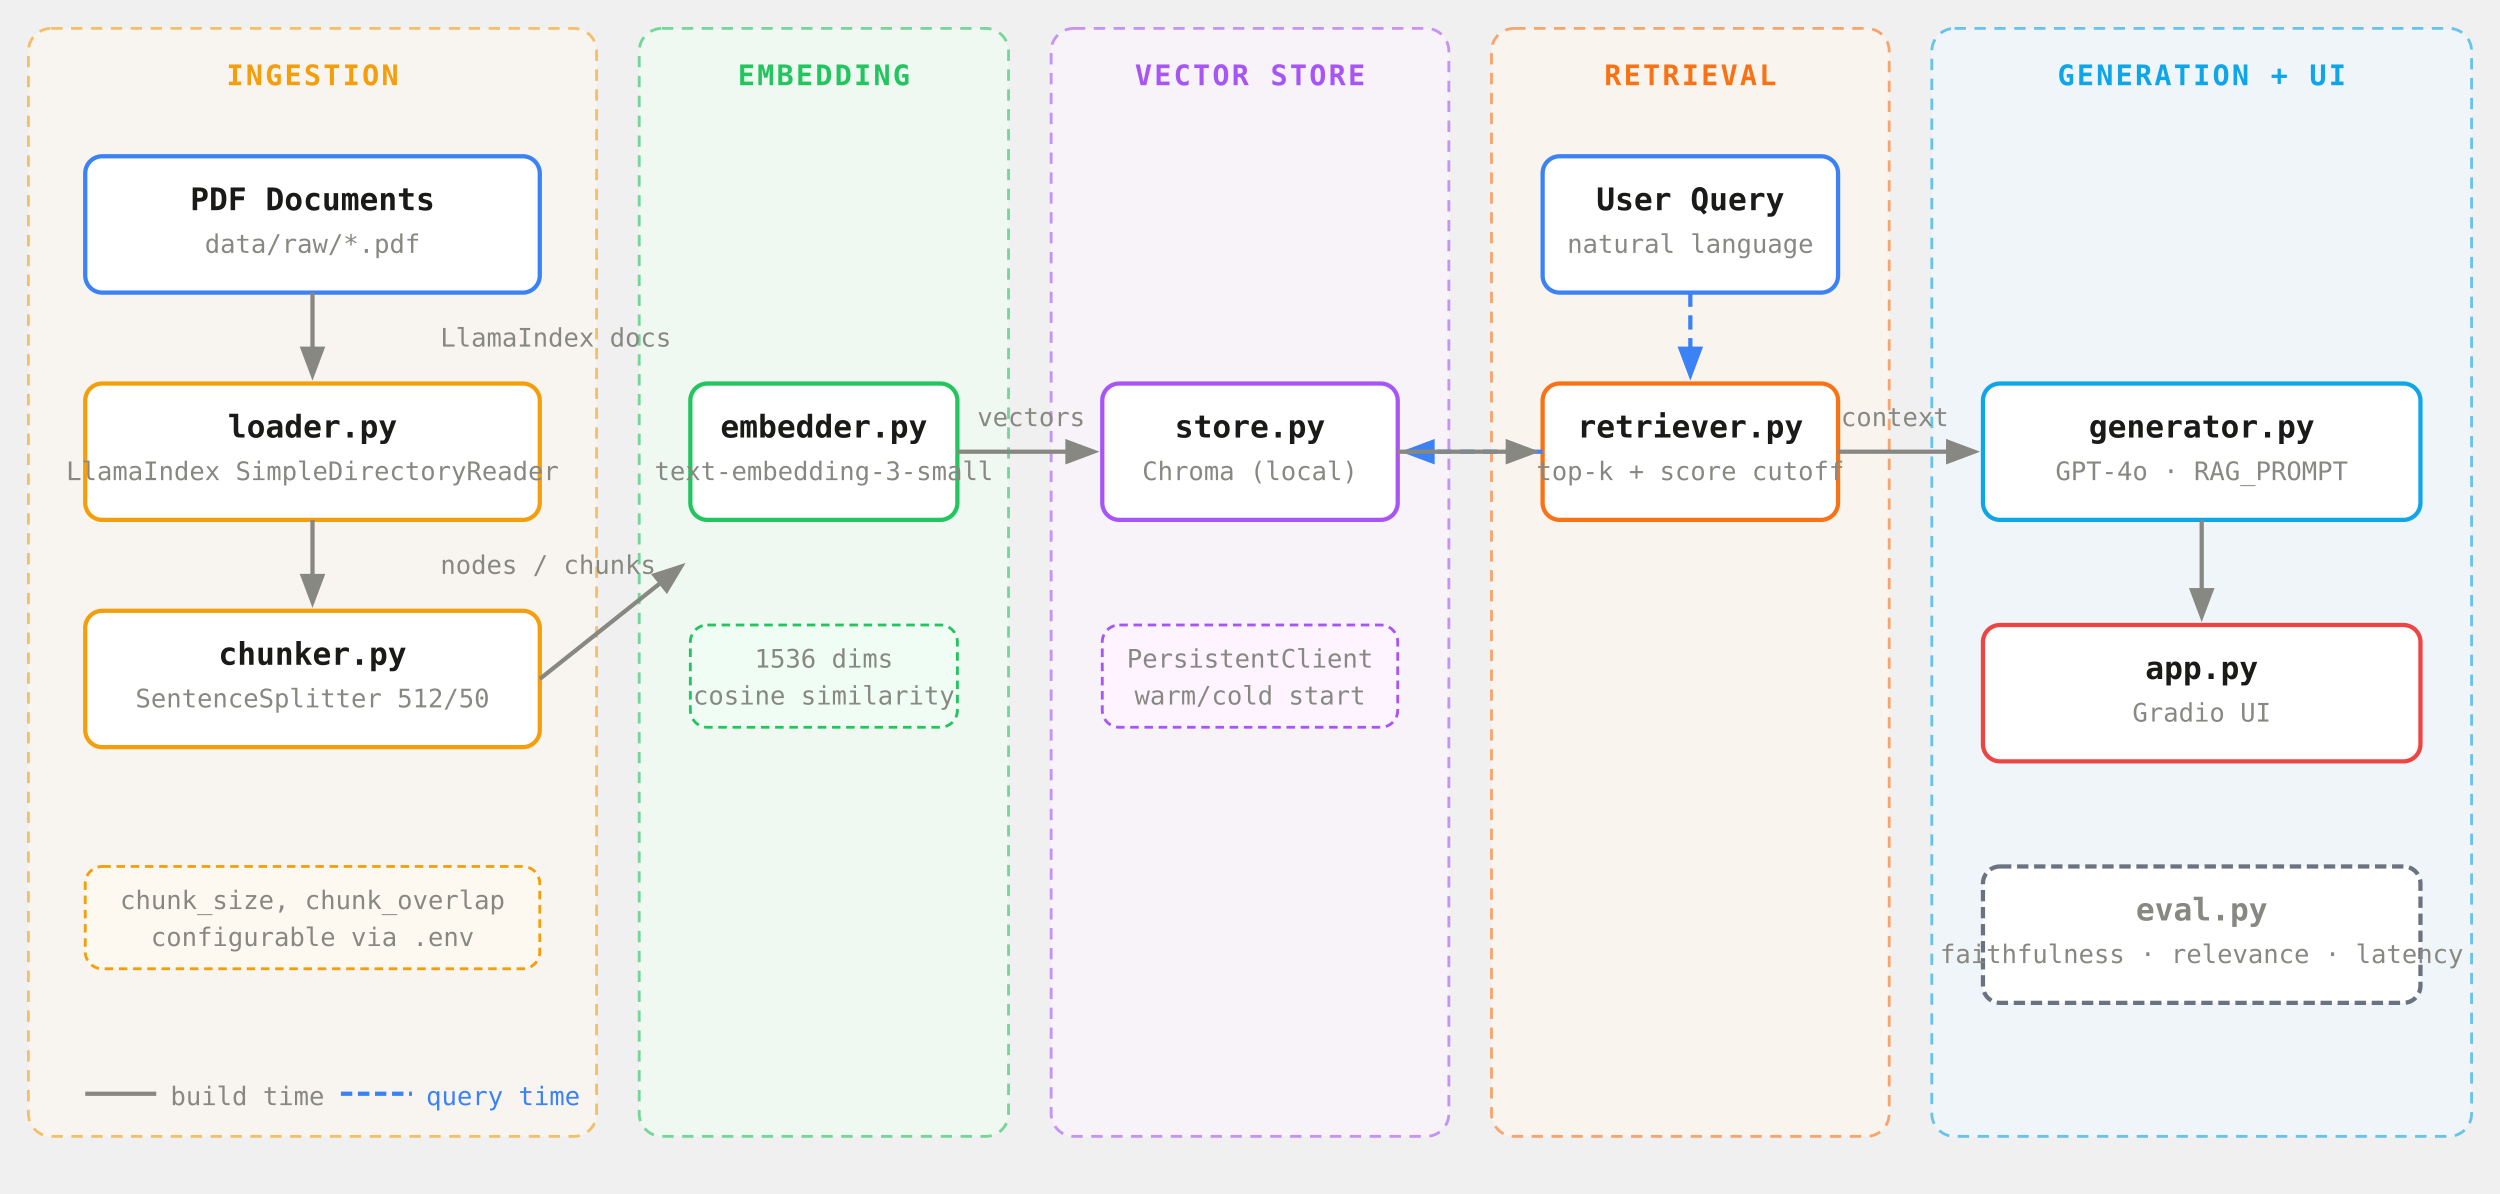
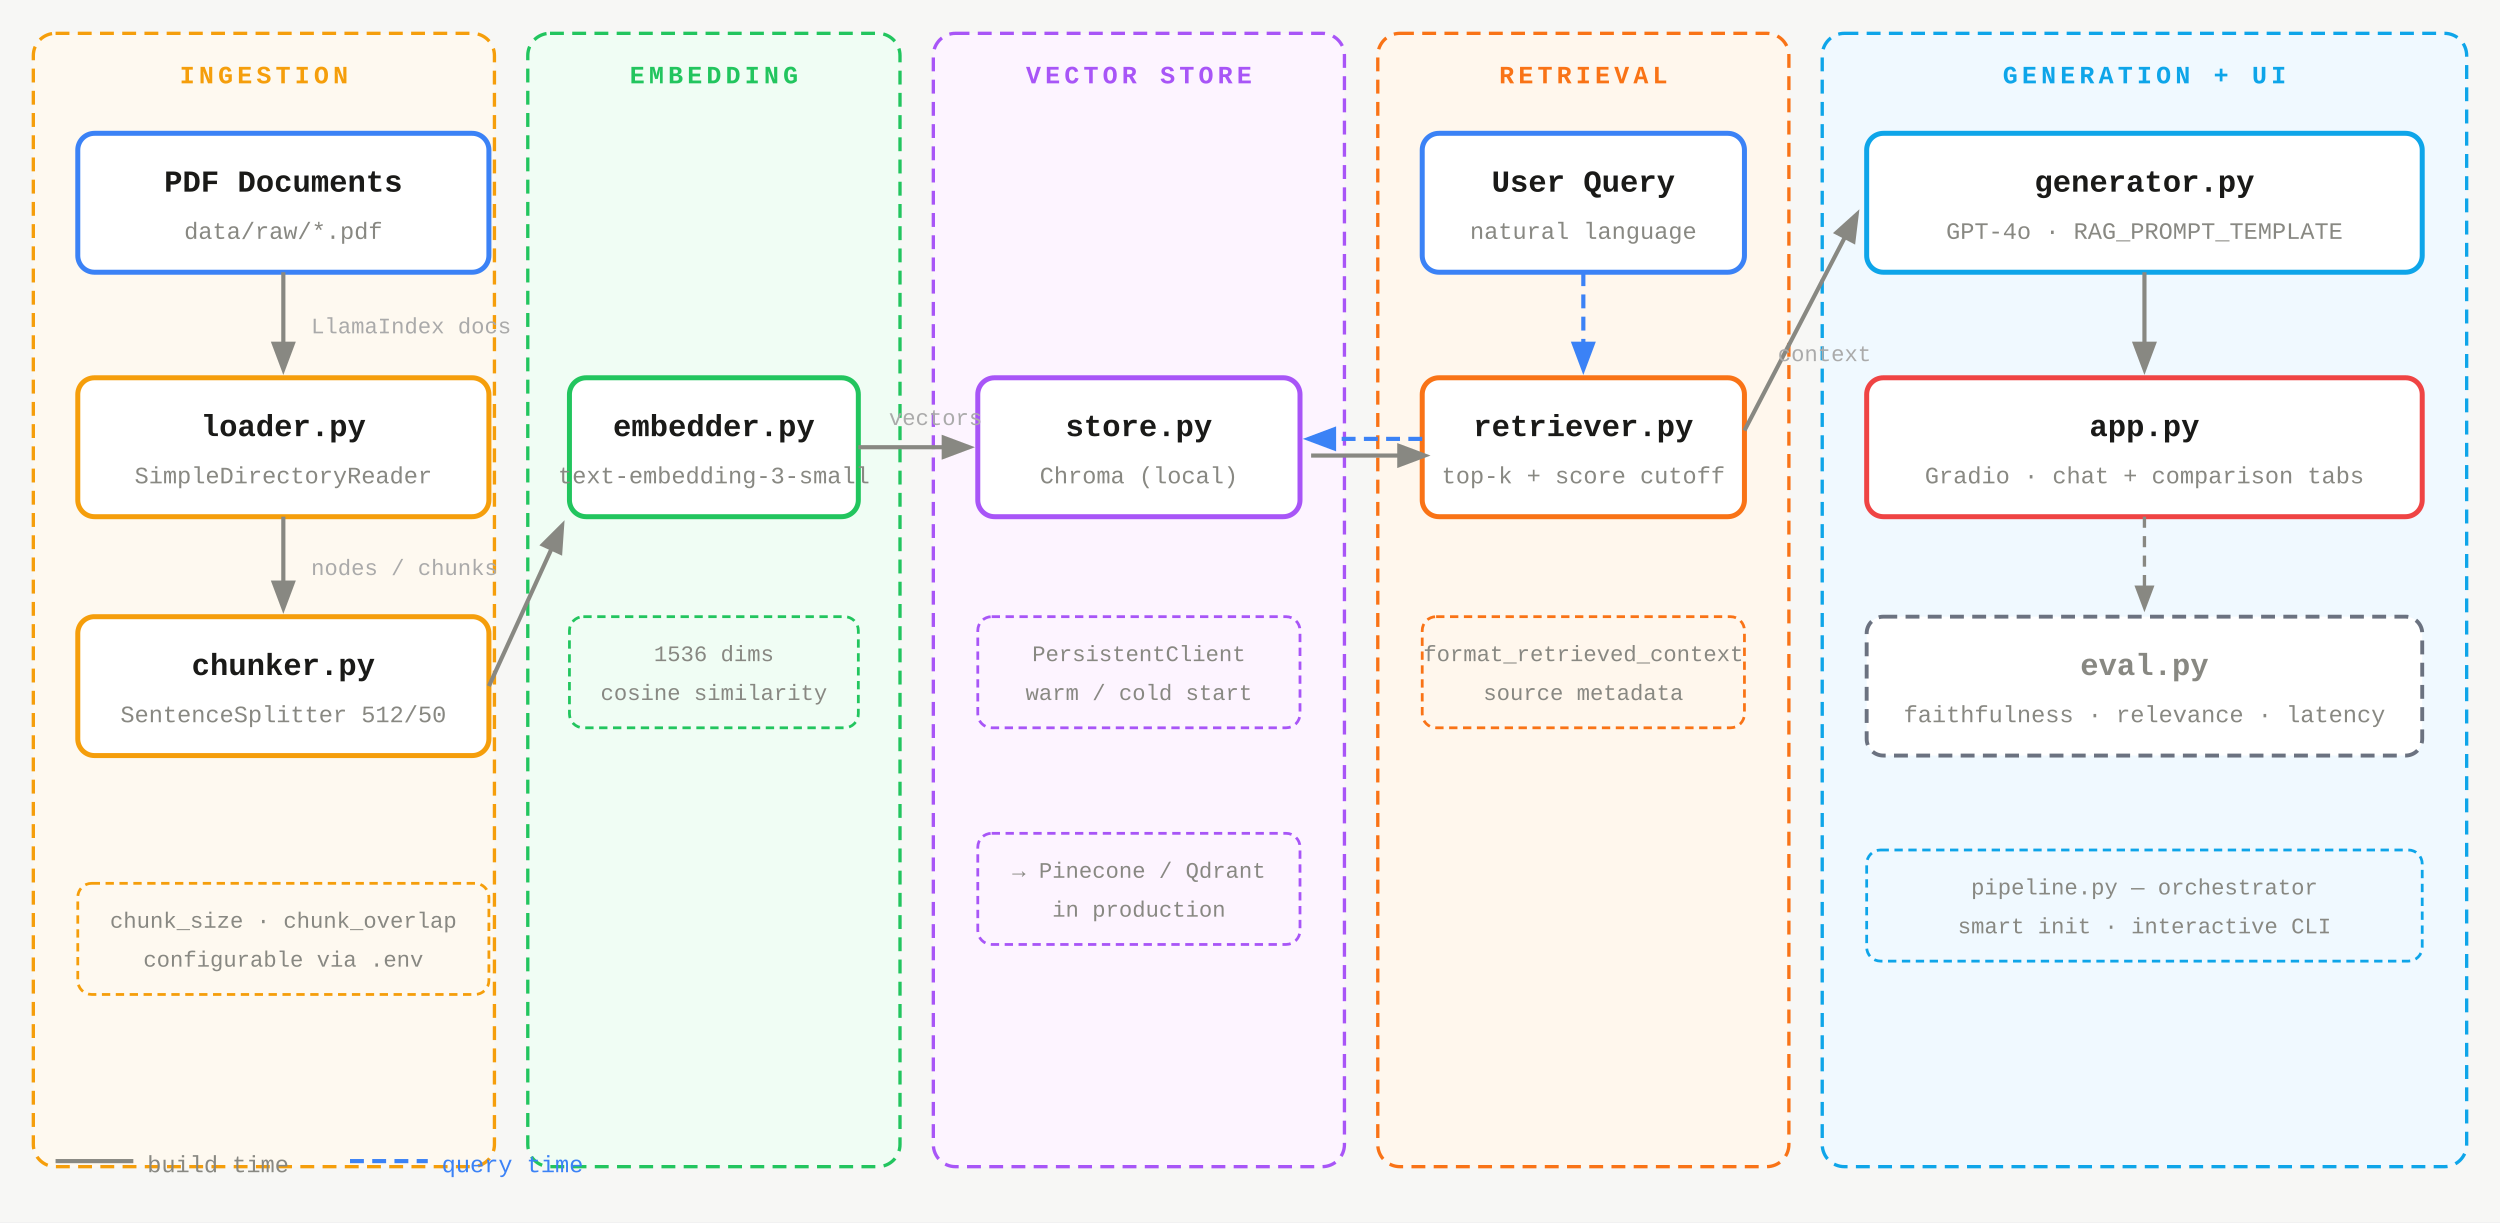
- <svg xmlns="http://www.w3.org/2000/svg" viewBox="0 0 880 420" width="880" height="420" font-family="JetBrains Mono, monospace">
+ <svg xmlns="http://www.w3.org/2000/svg" viewBox="0 0 900 440" width="900" height="440">
  <defs>
-     <marker id="arrow1" markerWidth="8" markerHeight="8" refX="6" refY="3" orient="auto">
+     <marker id="arr" markerWidth="8" markerHeight="8" refX="6" refY="3" orient="auto">
      <path d="M0,0 L0,6 L8,3 z" fill="#888882" />
    </marker>
-     <marker id="arrow-blue" markerWidth="8" markerHeight="8" refX="6" refY="3" orient="auto">
+     <marker id="arr-blue" markerWidth="8" markerHeight="8" refX="6" refY="3" orient="auto">
      <path d="M0,0 L0,6 L8,3 z" fill="#3b82f6" />
    </marker>
  </defs>
-   <rect x="10" y="10" width="200" height="390" rx="8" fill="#fef9f0" stroke="#f59e0b" stroke-width="1" stroke-dasharray="4,3" opacity="0.6" />
-   <text x="110" y="30" text-anchor="middle" font-size="10" fill="#f59e0b" letter-spacing="0.08em" font-weight="600">INGESTION</text>
-   <rect x="225" y="10" width="130" height="390" rx="8" fill="#f0fdf4" stroke="#22c55e" stroke-width="1" stroke-dasharray="4,3" opacity="0.6" />
-   <text x="290" y="30" text-anchor="middle" font-size="10" fill="#22c55e" letter-spacing="0.08em" font-weight="600">EMBEDDING</text>
-   <rect x="370" y="10" width="140" height="390" rx="8" fill="#fdf4ff" stroke="#a855f7" stroke-width="1" stroke-dasharray="4,3" opacity="0.6" />
-   <text x="440" y="30" text-anchor="middle" font-size="10" fill="#a855f7" letter-spacing="0.08em" font-weight="600">VECTOR STORE</text>
-   <rect x="525" y="10" width="140" height="390" rx="8" fill="#fff7ed" stroke="#f97316" stroke-width="1" stroke-dasharray="4,3" opacity="0.6" />
-   <text x="595" y="30" text-anchor="middle" font-size="10" fill="#f97316" letter-spacing="0.08em" font-weight="600">RETRIEVAL</text>
-   <rect x="680" y="10" width="190" height="390" rx="8" fill="#f0f9ff" stroke="#0ea5e9" stroke-width="1" stroke-dasharray="4,3" opacity="0.6" />
-   <text x="775" y="30" text-anchor="middle" font-size="10" fill="#0ea5e9" letter-spacing="0.08em" font-weight="600">GENERATION + UI</text>
-   <rect x="30" y="55" width="160" height="48" rx="6" fill="white" stroke="#3b82f6" stroke-width="1.5" />
-   <text x="110" y="74" text-anchor="middle" font-size="11" fill="#1a1a18" font-weight="600">PDF Documents</text>
-   <text x="110" y="89" text-anchor="middle" font-size="9" fill="#888882">data/raw/*.pdf</text>
-   <rect x="30" y="135" width="160" height="48" rx="6" fill="white" stroke="#f59e0b" stroke-width="1.5" />
-   <text x="110" y="154" text-anchor="middle" font-size="11" fill="#1a1a18" font-weight="600">loader.py</text>
-   <text x="110" y="169" text-anchor="middle" font-size="9" fill="#888882">LlamaIndex SimpleDirectoryReader</text>
-   <rect x="30" y="215" width="160" height="48" rx="6" fill="white" stroke="#f59e0b" stroke-width="1.5" />
-   <text x="110" y="234" text-anchor="middle" font-size="11" fill="#1a1a18" font-weight="600">chunker.py</text>
-   <text x="110" y="249" text-anchor="middle" font-size="9" fill="#888882">SentenceSplitter 512/50</text>
-   <rect x="30" y="305" width="160" height="36" rx="6" fill="#fef9f0" stroke="#f59e0b" stroke-width="1" stroke-dasharray="3,2" />
-   <text x="110" y="320" text-anchor="middle" font-size="9" fill="#888882">chunk_size, chunk_overlap</text>
-   <text x="110" y="333" text-anchor="middle" font-size="9" fill="#888882">configurable via .env</text>
-   <rect x="243" y="135" width="94" height="48" rx="6" fill="white" stroke="#22c55e" stroke-width="1.5" />
-   <text x="290" y="154" text-anchor="middle" font-size="11" fill="#1a1a18" font-weight="600">embedder.py</text>
-   <text x="290" y="169" text-anchor="middle" font-size="9" fill="#888882">text-embedding-3-small</text>
-   <rect x="243" y="220" width="94" height="36" rx="6" fill="#f0fdf4" stroke="#22c55e" stroke-width="1" stroke-dasharray="3,2" />
-   <text x="290" y="235" text-anchor="middle" font-size="9" fill="#888882">1536 dims</text>
-   <text x="290" y="248" text-anchor="middle" font-size="9" fill="#888882">cosine similarity</text>
-   <rect x="388" y="135" width="104" height="48" rx="6" fill="white" stroke="#a855f7" stroke-width="1.5" />
-   <text x="440" y="154" text-anchor="middle" font-size="11" fill="#1a1a18" font-weight="600">store.py</text>
-   <text x="440" y="169" text-anchor="middle" font-size="9" fill="#888882">Chroma (local)</text>
-   <rect x="388" y="220" width="104" height="36" rx="6" fill="#fdf4ff" stroke="#a855f7" stroke-width="1" stroke-dasharray="3,2" />
-   <text x="440" y="235" text-anchor="middle" font-size="9" fill="#888882">PersistentClient</text>
-   <text x="440" y="248" text-anchor="middle" font-size="9" fill="#888882">warm/cold start</text>
-   <rect x="543" y="135" width="104" height="48" rx="6" fill="white" stroke="#f97316" stroke-width="1.5" />
-   <text x="595" y="154" text-anchor="middle" font-size="11" fill="#1a1a18" font-weight="600">retriever.py</text>
-   <text x="595" y="169" text-anchor="middle" font-size="9" fill="#888882">top-k + score cutoff</text>
-   <rect x="543" y="55" width="104" height="48" rx="6" fill="white" stroke="#3b82f6" stroke-width="1.5" />
-   <text x="595" y="74" text-anchor="middle" font-size="11" fill="#1a1a18" font-weight="600">User Query</text>
-   <text x="595" y="89" text-anchor="middle" font-size="9" fill="#888882">natural language</text>
-   <rect x="698" y="135" width="154" height="48" rx="6" fill="white" stroke="#0ea5e9" stroke-width="1.5" />
-   <text x="775" y="154" text-anchor="middle" font-size="11" fill="#1a1a18" font-weight="600">generator.py</text>
-   <text x="775" y="169" text-anchor="middle" font-size="9" fill="#888882">GPT-4o · RAG_PROMPT</text>
-   <rect x="698" y="220" width="154" height="48" rx="6" fill="white" stroke="#ef4444" stroke-width="1.5" />
-   <text x="775" y="239" text-anchor="middle" font-size="11" fill="#1a1a18" font-weight="600">app.py</text>
-   <text x="775" y="254" text-anchor="middle" font-size="9" fill="#888882">Gradio UI</text>
-   <rect x="698" y="305" width="154" height="48" rx="6" fill="white" stroke="#6b7280" stroke-width="1.5" stroke-dasharray="4,2" />
-   <text x="775" y="324" text-anchor="middle" font-size="11" fill="#888882" font-weight="600">eval.py</text>
-   <text x="775" y="339" text-anchor="middle" font-size="9" fill="#888882">faithfulness · relevance · latency</text>
-   <line x1="110" y1="103" x2="110" y2="131" stroke="#888882" stroke-width="1.5" marker-end="url(#arrow1)" />
-   <line x1="110" y1="183" x2="110" y2="211" stroke="#888882" stroke-width="1.5" marker-end="url(#arrow1)" />
-   <line x1="190" y1="239" x2="239" y2="200" stroke="#888882" stroke-width="1.5" marker-end="url(#arrow1)" />
-   <line x1="337" y1="159" x2="384" y2="159" stroke="#888882" stroke-width="1.5" marker-end="url(#arrow1)" />
-   <line x1="595" y1="103" x2="595" y2="131" stroke="#3b82f6" stroke-width="1.5" marker-end="url(#arrow-blue)" stroke-dasharray="5,3" />
-   <path d="M 543 159 L 496 159" stroke="#3b82f6" stroke-width="1.5" marker-end="url(#arrow-blue)" stroke-dasharray="5,3" fill="none" />
-   <line x1="492" y1="159" x2="539" y2="159" stroke="#888882" stroke-width="1.5" marker-end="url(#arrow1)" />
-   <line x1="647" y1="159" x2="694" y2="159" stroke="#888882" stroke-width="1.5" marker-end="url(#arrow1)" />
-   <line x1="775" y1="183" x2="775" y2="216" stroke="#888882" stroke-width="1.5" marker-end="url(#arrow1)" />
-   <text x="155" y="122" font-size="9" fill="#888882">LlamaIndex docs</text>
-   <text x="155" y="202" font-size="9" fill="#888882">nodes / chunks</text>
-   <text x="344" y="150" font-size="9" fill="#888882">vectors</text>
-   <text x="648" y="150" font-size="9" fill="#888882">context</text>
-   <line x1="30" y1="385" x2="55" y2="385" stroke="#888882" stroke-width="1.5" />
-   <text x="60" y="389" font-size="9" fill="#888882">build time</text>
-   <line x1="120" y1="385" x2="145" y2="385" stroke="#3b82f6" stroke-width="1.5" stroke-dasharray="4,2" />
-   <text x="150" y="389" font-size="9" fill="#3b82f6">query time</text>
+   <rect width="900" height="440" fill="#f7f7f5" />
+   <rect x="12" y="12" width="166" height="408" rx="8" fill="#fef9f0" stroke="#f59e0b" stroke-width="1.2" stroke-dasharray="5,3" />
+   <rect x="190" y="12" width="134" height="408" rx="8" fill="#f0fdf4" stroke="#22c55e" stroke-width="1.2" stroke-dasharray="5,3" />
+   <rect x="336" y="12" width="148" height="408" rx="8" fill="#fdf4ff" stroke="#a855f7" stroke-width="1.2" stroke-dasharray="5,3" />
+   <rect x="496" y="12" width="148" height="408" rx="8" fill="#fff7ed" stroke="#f97316" stroke-width="1.2" stroke-dasharray="5,3" />
+   <rect x="656" y="12" width="232" height="408" rx="8" fill="#f0f9ff" stroke="#0ea5e9" stroke-width="1.2" stroke-dasharray="5,3" />
+   <text x="95" y="30" text-anchor="middle" font-family="'Courier New', monospace" font-size="9" font-weight="700" fill="#f59e0b" letter-spacing="1.5">INGESTION</text>
+   <text x="257" y="30" text-anchor="middle" font-family="'Courier New', monospace" font-size="9" font-weight="700" fill="#22c55e" letter-spacing="1.5">EMBEDDING</text>
+   <text x="410" y="30" text-anchor="middle" font-family="'Courier New', monospace" font-size="9" font-weight="700" fill="#a855f7" letter-spacing="1.5">VECTOR STORE</text>
+   <text x="570" y="30" text-anchor="middle" font-family="'Courier New', monospace" font-size="9" font-weight="700" fill="#f97316" letter-spacing="1.5">RETRIEVAL</text>
+   <text x="772" y="30" text-anchor="middle" font-family="'Courier New', monospace" font-size="9" font-weight="700" fill="#0ea5e9" letter-spacing="1.5">GENERATION + UI</text>
+   <rect x="28" y="48" width="148" height="50" rx="6" fill="white" stroke="#3b82f6" stroke-width="1.8" />
+   <text x="102" y="69" text-anchor="middle" font-family="'Courier New', monospace" font-size="11" font-weight="700" fill="#1a1a18">PDF Documents</text>
+   <text x="102" y="86" text-anchor="middle" font-family="'Courier New', monospace" font-size="8.5" fill="#888882">data/raw/*.pdf</text>
+   <rect x="28" y="136" width="148" height="50" rx="6" fill="white" stroke="#f59e0b" stroke-width="1.8" />
+   <text x="102" y="157" text-anchor="middle" font-family="'Courier New', monospace" font-size="11" font-weight="700" fill="#1a1a18">loader.py</text>
+   <text x="102" y="174" text-anchor="middle" font-family="'Courier New', monospace" font-size="8.5" fill="#888882">SimpleDirectoryReader</text>
+   <rect x="28" y="222" width="148" height="50" rx="6" fill="white" stroke="#f59e0b" stroke-width="1.8" />
+   <text x="102" y="243" text-anchor="middle" font-family="'Courier New', monospace" font-size="11" font-weight="700" fill="#1a1a18">chunker.py</text>
+   <text x="102" y="260" text-anchor="middle" font-family="'Courier New', monospace" font-size="8.5" fill="#888882">SentenceSplitter 512/50</text>
+   <rect x="28" y="318" width="148" height="40" rx="5" fill="#fef9f0" stroke="#f59e0b" stroke-width="1" stroke-dasharray="3,2" />
+   <text x="102" y="334" text-anchor="middle" font-family="'Courier New', monospace" font-size="8" fill="#888882">chunk_size · chunk_overlap</text>
+   <text x="102" y="348" text-anchor="middle" font-family="'Courier New', monospace" font-size="8" fill="#888882">configurable via .env</text>
+   <rect x="205" y="136" width="104" height="50" rx="6" fill="white" stroke="#22c55e" stroke-width="1.8" />
+   <text x="257" y="157" text-anchor="middle" font-family="'Courier New', monospace" font-size="11" font-weight="700" fill="#1a1a18">embedder.py</text>
+   <text x="257" y="174" text-anchor="middle" font-family="'Courier New', monospace" font-size="8.5" fill="#888882">text-embedding-3-small</text>
+   <rect x="205" y="222" width="104" height="40" rx="5" fill="#f0fdf4" stroke="#22c55e" stroke-width="1" stroke-dasharray="3,2" />
+   <text x="257" y="238" text-anchor="middle" font-family="'Courier New', monospace" font-size="8" fill="#888882">1536 dims</text>
+   <text x="257" y="252" text-anchor="middle" font-family="'Courier New', monospace" font-size="8" fill="#888882">cosine similarity</text>
+   <rect x="352" y="136" width="116" height="50" rx="6" fill="white" stroke="#a855f7" stroke-width="1.8" />
+   <text x="410" y="157" text-anchor="middle" font-family="'Courier New', monospace" font-size="11" font-weight="700" fill="#1a1a18">store.py</text>
+   <text x="410" y="174" text-anchor="middle" font-family="'Courier New', monospace" font-size="8.5" fill="#888882">Chroma (local)</text>
+   <rect x="352" y="222" width="116" height="40" rx="5" fill="#fdf4ff" stroke="#a855f7" stroke-width="1" stroke-dasharray="3,2" />
+   <text x="410" y="238" text-anchor="middle" font-family="'Courier New', monospace" font-size="8" fill="#888882">PersistentClient</text>
+   <text x="410" y="252" text-anchor="middle" font-family="'Courier New', monospace" font-size="8" fill="#888882">warm / cold start</text>
+   <rect x="352" y="300" width="116" height="40" rx="5" fill="#fdf4ff" stroke="#a855f7" stroke-width="1" stroke-dasharray="3,2" />
+   <text x="410" y="316" text-anchor="middle" font-family="'Courier New', monospace" font-size="8" fill="#888882">→ Pinecone / Qdrant</text>
+   <text x="410" y="330" text-anchor="middle" font-family="'Courier New', monospace" font-size="8" fill="#888882">in production</text>
+   <rect x="512" y="48" width="116" height="50" rx="6" fill="white" stroke="#3b82f6" stroke-width="1.8" />
+   <text x="570" y="69" text-anchor="middle" font-family="'Courier New', monospace" font-size="11" font-weight="700" fill="#1a1a18">User Query</text>
+   <text x="570" y="86" text-anchor="middle" font-family="'Courier New', monospace" font-size="8.5" fill="#888882">natural language</text>
+   <rect x="512" y="136" width="116" height="50" rx="6" fill="white" stroke="#f97316" stroke-width="1.8" />
+   <text x="570" y="157" text-anchor="middle" font-family="'Courier New', monospace" font-size="11" font-weight="700" fill="#1a1a18">retriever.py</text>
+   <text x="570" y="174" text-anchor="middle" font-family="'Courier New', monospace" font-size="8.5" fill="#888882">top-k + score cutoff</text>
+   <rect x="512" y="222" width="116" height="40" rx="5" fill="#fff7ed" stroke="#f97316" stroke-width="1" stroke-dasharray="3,2" />
+   <text x="570" y="238" text-anchor="middle" font-family="'Courier New', monospace" font-size="8" fill="#888882">format_retrieved_context</text>
+   <text x="570" y="252" text-anchor="middle" font-family="'Courier New', monospace" font-size="8" fill="#888882">source metadata</text>
+   <rect x="672" y="48" width="200" height="50" rx="6" fill="white" stroke="#0ea5e9" stroke-width="1.8" />
+   <text x="772" y="69" text-anchor="middle" font-family="'Courier New', monospace" font-size="11" font-weight="700" fill="#1a1a18">generator.py</text>
+   <text x="772" y="86" text-anchor="middle" font-family="'Courier New', monospace" font-size="8.5" fill="#888882">GPT-4o · RAG_PROMPT_TEMPLATE</text>
+   <rect x="672" y="136" width="200" height="50" rx="6" fill="white" stroke="#ef4444" stroke-width="1.8" />
+   <text x="772" y="157" text-anchor="middle" font-family="'Courier New', monospace" font-size="11" font-weight="700" fill="#1a1a18">app.py</text>
+   <text x="772" y="174" text-anchor="middle" font-family="'Courier New', monospace" font-size="8.5" fill="#888882">Gradio · chat + comparison tabs</text>
+   <rect x="672" y="222" width="200" height="50" rx="6" fill="white" stroke="#6b7280" stroke-width="1.4" stroke-dasharray="5,3" />
+   <text x="772" y="243" text-anchor="middle" font-family="'Courier New', monospace" font-size="11" font-weight="700" fill="#888882">eval.py</text>
+   <text x="772" y="260" text-anchor="middle" font-family="'Courier New', monospace" font-size="8.5" fill="#888882">faithfulness · relevance · latency</text>
+   <rect x="672" y="306" width="200" height="40" rx="5" fill="#f0f9ff" stroke="#0ea5e9" stroke-width="1" stroke-dasharray="3,2" />
+   <text x="772" y="322" text-anchor="middle" font-family="'Courier New', monospace" font-size="8" fill="#888882">pipeline.py — orchestrator</text>
+   <text x="772" y="336" text-anchor="middle" font-family="'Courier New', monospace" font-size="8" fill="#888882">smart init · interactive CLI</text>
+   <line x1="102" y1="98" x2="102" y2="132" stroke="#888882" stroke-width="1.5" marker-end="url(#arr)" />
+   <line x1="102" y1="186" x2="102" y2="218" stroke="#888882" stroke-width="1.5" marker-end="url(#arr)" />
+   <line x1="176" y1="247" x2="202" y2="190" stroke="#888882" stroke-width="1.5" marker-end="url(#arr)" />
+   <line x1="309" y1="161" x2="348" y2="161" stroke="#888882" stroke-width="1.5" marker-end="url(#arr)" />
+   <text x="320" y="153" font-family="'Courier New', monospace" font-size="8" fill="#aaaaaa">vectors</text>
+   <line x1="570" y1="98" x2="570" y2="132" stroke="#3b82f6" stroke-width="1.5" stroke-dasharray="5,3" marker-end="url(#arr-blue)" />
+   <line x1="512" y1="158" x2="472" y2="158" stroke="#3b82f6" stroke-width="1.5" stroke-dasharray="5,3" marker-end="url(#arr-blue)" />
+   <line x1="472" y1="164" x2="512" y2="164" stroke="#888882" stroke-width="1.5" marker-end="url(#arr)" />
+   <line x1="628" y1="155" x2="668" y2="78" stroke="#888882" stroke-width="1.5" marker-end="url(#arr)" />
+   <text x="640" y="130" font-family="'Courier New', monospace" font-size="8" fill="#aaaaaa">context</text>
+   <line x1="772" y1="98" x2="772" y2="132" stroke="#888882" stroke-width="1.5" marker-end="url(#arr)" />
+   <line x1="772" y1="186" x2="772" y2="218" stroke="#888882" stroke-width="1.2" stroke-dasharray="4,3" marker-end="url(#arr)" />
+   <text x="112" y="120" font-family="'Courier New', monospace" font-size="8" fill="#aaaaaa">LlamaIndex docs</text>
+   <text x="112" y="207" font-family="'Courier New', monospace" font-size="8" fill="#aaaaaa">nodes / chunks</text>
+   <line x1="20" y1="418" x2="48" y2="418" stroke="#888882" stroke-width="1.5" />
+   <text x="53" y="422" font-family="'Courier New', monospace" font-size="8.5" fill="#888882">build time</text>
+   <line x1="126" y1="418" x2="154" y2="418" stroke="#3b82f6" stroke-width="1.5" stroke-dasharray="5,3" />
+   <text x="159" y="422" font-family="'Courier New', monospace" font-size="8.5" fill="#3b82f6">query time</text>
</svg>
